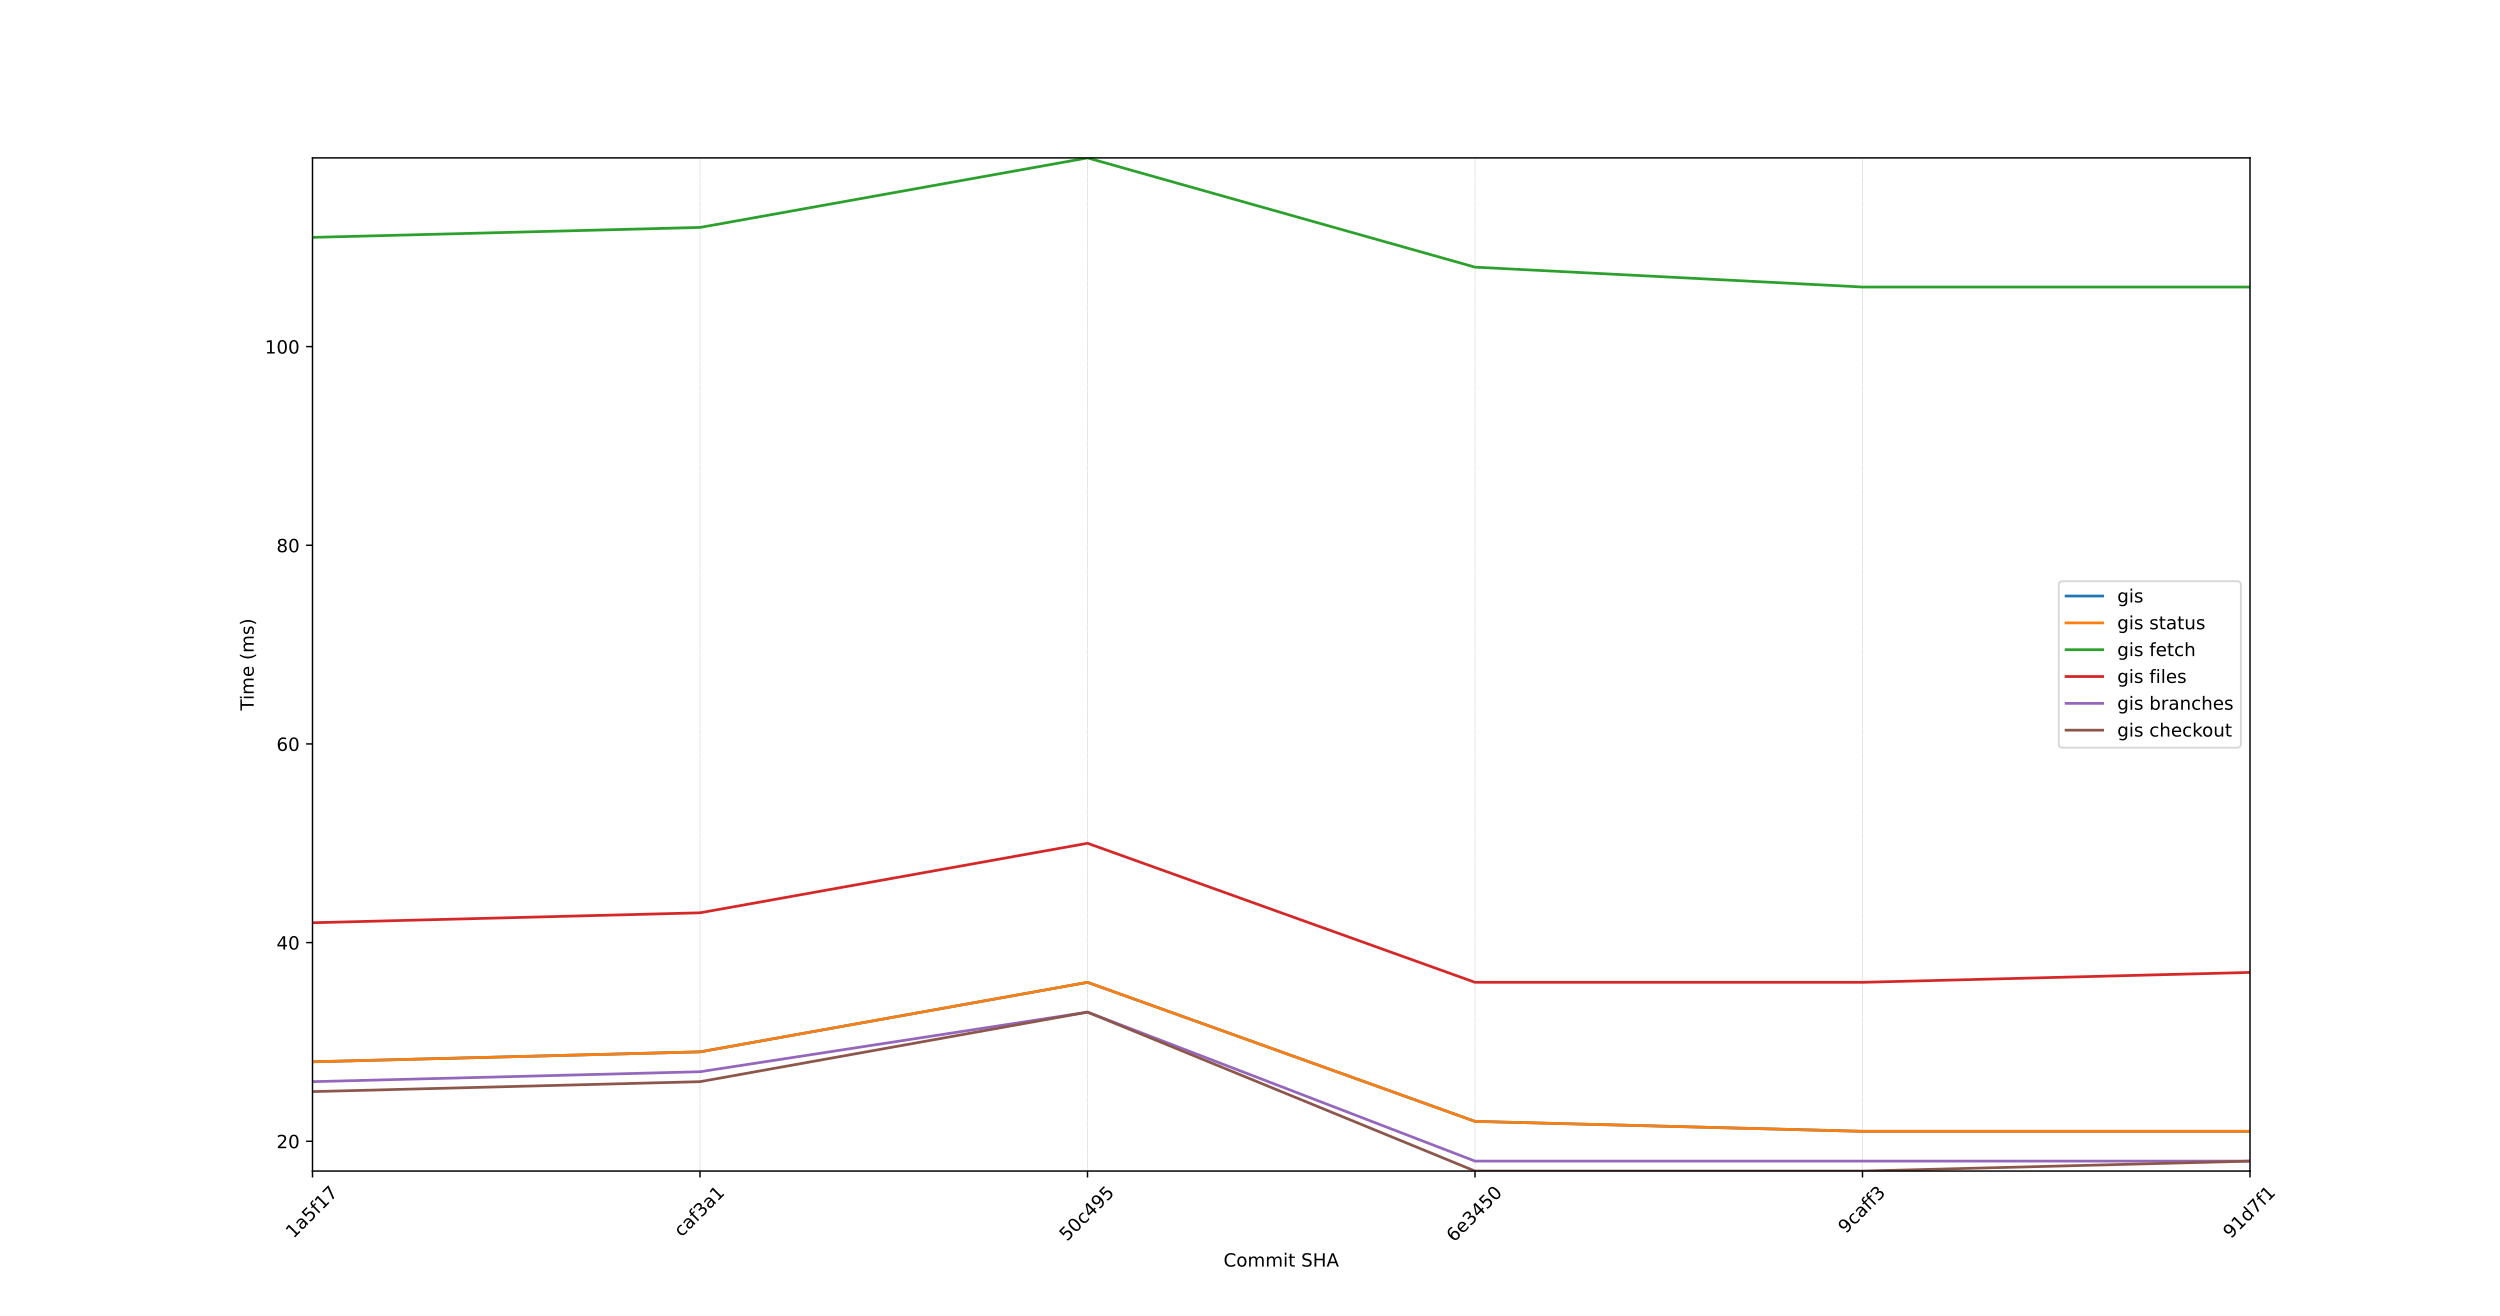
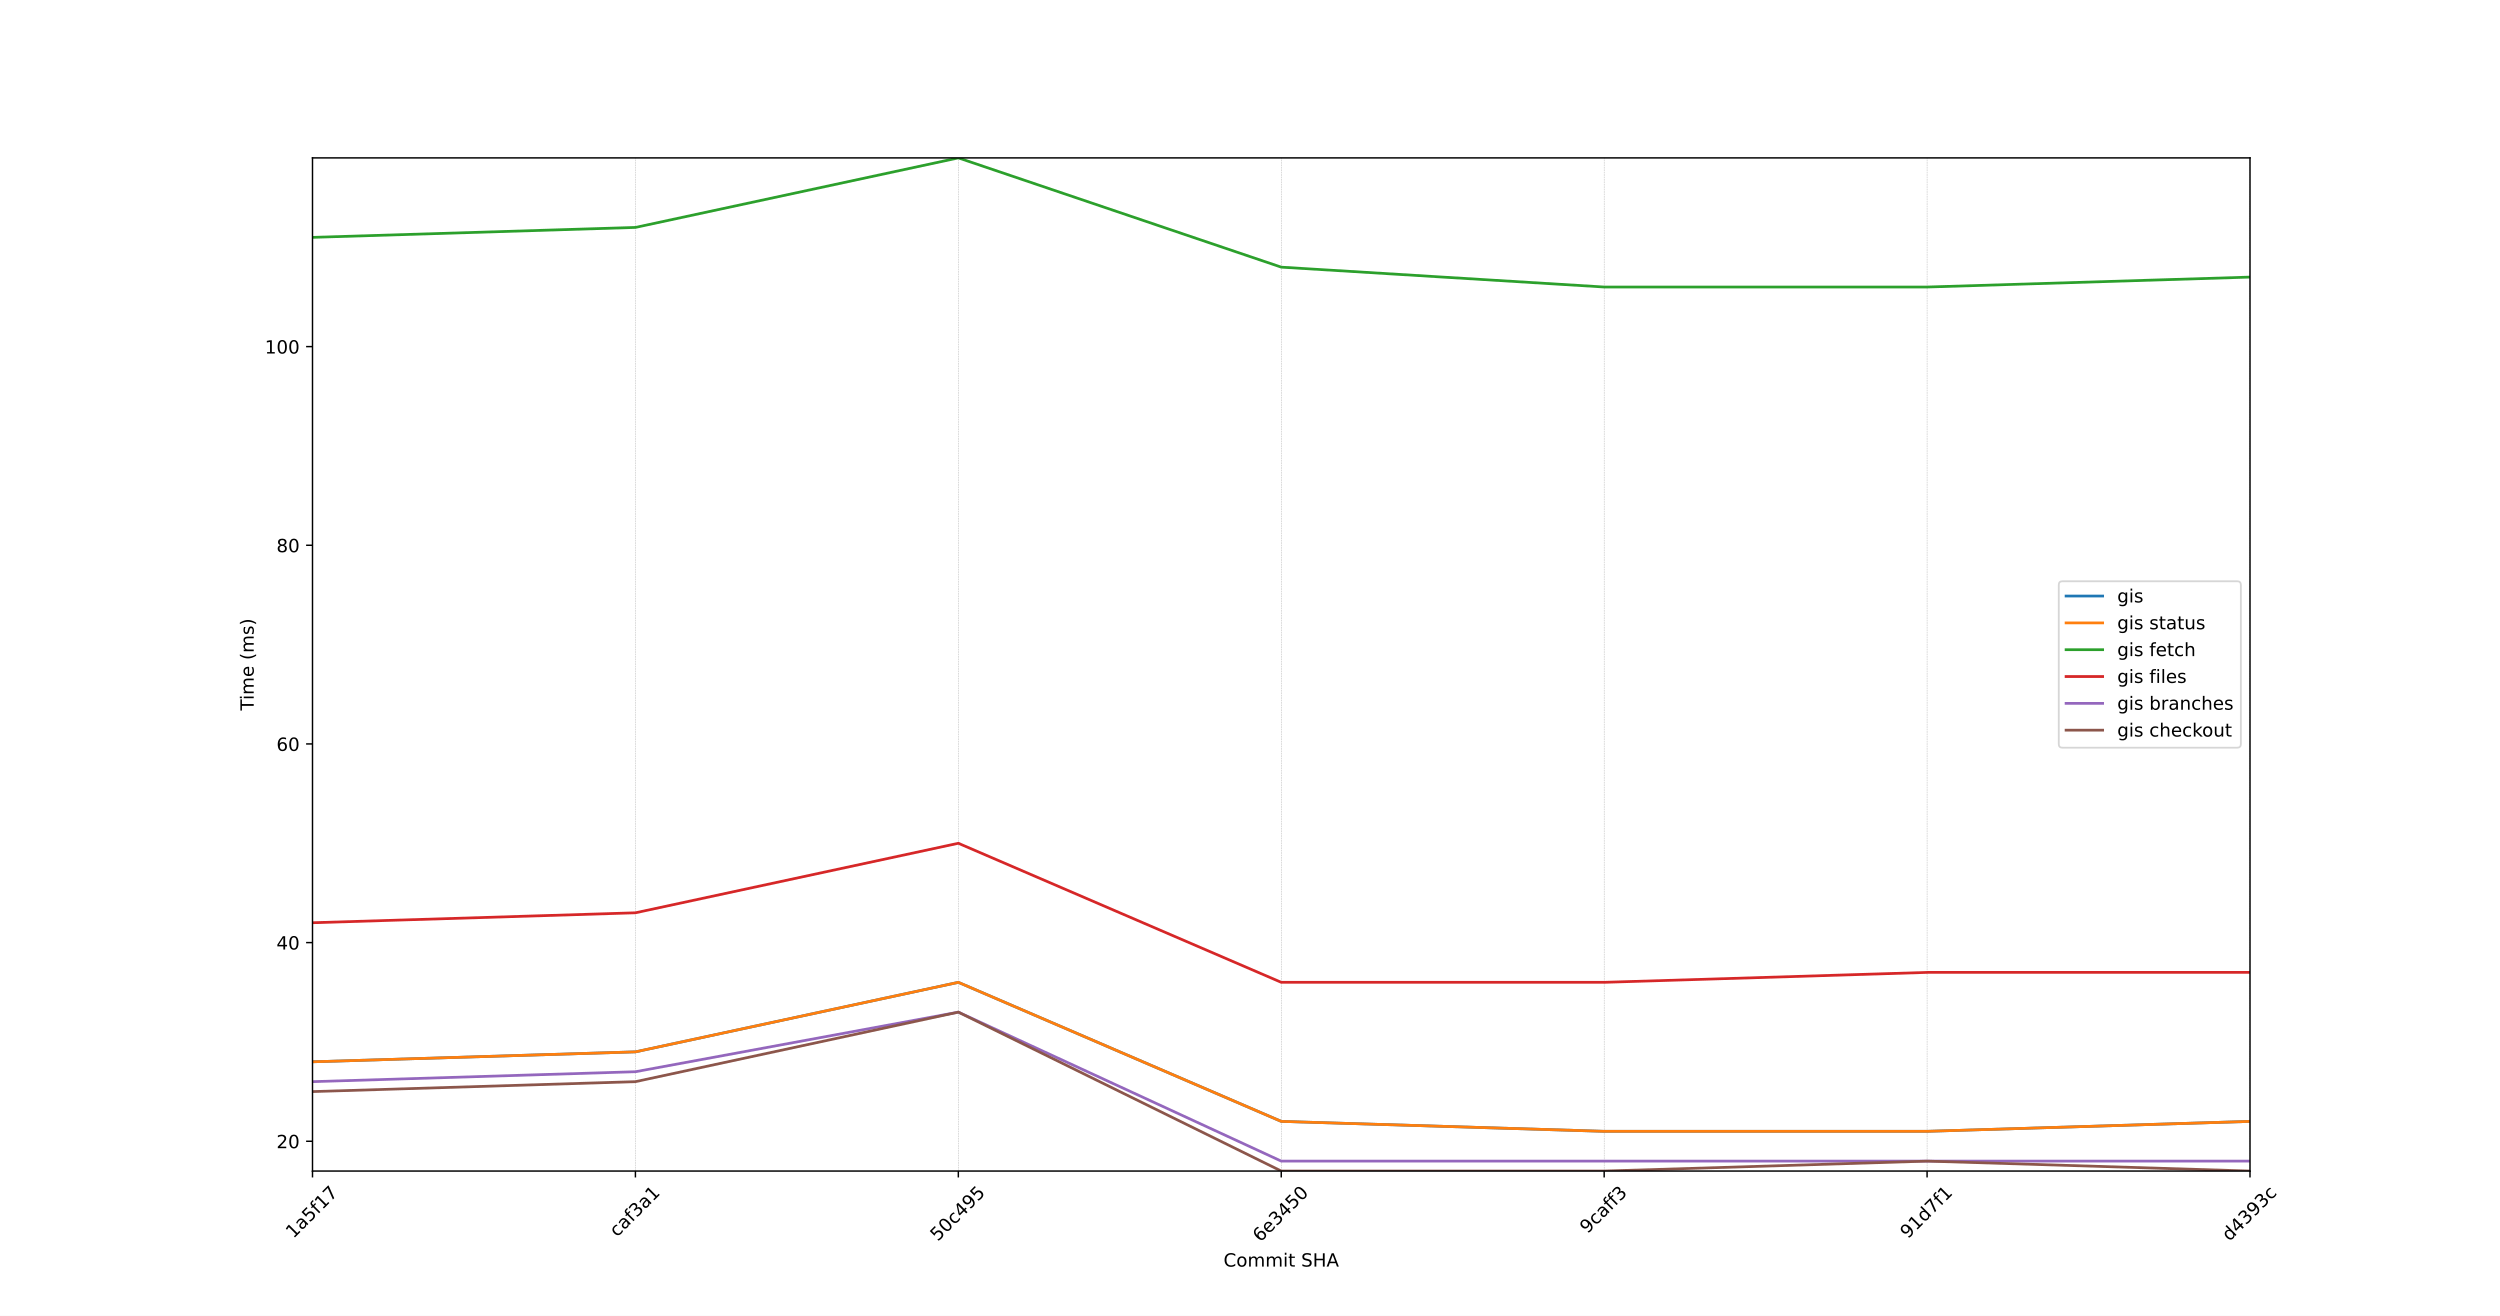
<svg xmlns="http://www.w3.org/2000/svg" xmlns:xlink="http://www.w3.org/1999/xlink" width="1368pt" height="720pt" viewBox="0 0 1368 720" version="1.1">
  <defs>
    <style type="text/css">*{stroke-linejoin: round; stroke-linecap: butt}</style>
  </defs>
  <g id="figure_1">
    <g id="patch_1">
      <path d="M 0 720  L 1368 720  L 1368 0  L 0 0  z " style="fill: #ffffff" />
    </g>
    <g id="axes_1">
      <g id="patch_2">
        <path d="M 171 640.8  L 1231.2 640.8  L 1231.2 86.4  L 171 86.4  z " style="fill: #ffffff" />
      </g>
      <g id="matplotlib.axis_1">
        <g id="xtick_1">
          <g id="line2d_1">
-             <path d="M 171 640.8  L 171 86.4  " clip-path="url(#p5050d9ba3a)" style="fill: none; stroke-dasharray: 0.925,0.4; stroke-dashoffset: 0; stroke: #b0b0b0; stroke-width: 0.25" />
+             <path d="M 171 640.8  L 171 86.4  " clip-path="url(#pd491ec5187)" style="fill: none; stroke-dasharray: 0.925,0.4; stroke-dashoffset: 0; stroke: #b0b0b0; stroke-width: 0.25" />
          </g>
          <g id="line2d_2">
            <defs>
-               <path id="mde96bda88f" d="M 0 0  L 0 3.5  " style="stroke: #000000; stroke-width: 0.8" />
-             </defs>
-             <g>
-               <use xlink:href="#mde96bda88f" x="171" y="640.8" style="stroke: #000000; stroke-width: 0.8" />
+               <path id="m3dd0a23245" d="M 0 0  L 0 3.5  " style="stroke: #000000; stroke-width: 0.8" />
+             </defs>
+             <g>
+               <use xlink:href="#m3dd0a23245" x="171" y="640.8" style="stroke: #000000; stroke-width: 0.8" />
            </g>
          </g>
          <g id="text_1">
            <g transform="translate(160.542 677.9913) rotate(-45) scale(0.1 -0.1)">
              <defs>
                <path id="DejaVuSans-31" d="M 794 531  L 1825 531  L 1825 4091  L 703 3866  L 703 4441  L 1819 4666  L 2450 4666  L 2450 531  L 3481 531  L 3481 0  L 794 0  L 794 531  z " transform="scale(0.015625)" />
                <path id="DejaVuSans-61" d="M 2194 1759  Q 1497 1759 1228 1600  Q 959 1441 959 1056  Q 959 750 1161 570  Q 1363 391 1709 391  Q 2188 391 2477 730  Q 2766 1069 2766 1631  L 2766 1759  L 2194 1759  z M 3341 1997  L 3341 0  L 2766 0  L 2766 531  Q 2569 213 2275 61  Q 1981 -91 1556 -91  Q 1019 -91 701 211  Q 384 513 384 1019  Q 384 1609 779 1909  Q 1175 2209 1959 2209  L 2766 2209  L 2766 2266  Q 2766 2663 2505 2880  Q 2244 3097 1772 3097  Q 1472 3097 1187 3025  Q 903 2953 641 2809  L 641 3341  Q 956 3463 1253 3523  Q 1550 3584 1831 3584  Q 2591 3584 2966 3190  Q 3341 2797 3341 1997  z " transform="scale(0.015625)" />
                <path id="DejaVuSans-35" d="M 691 4666  L 3169 4666  L 3169 4134  L 1269 4134  L 1269 2991  Q 1406 3038 1543 3061  Q 1681 3084 1819 3084  Q 2600 3084 3056 2656  Q 3513 2228 3513 1497  Q 3513 744 3044 326  Q 2575 -91 1722 -91  Q 1428 -91 1123 -41  Q 819 9 494 109  L 494 744  Q 775 591 1075 516  Q 1375 441 1709 441  Q 2250 441 2565 725  Q 2881 1009 2881 1497  Q 2881 1984 2565 2268  Q 2250 2553 1709 2553  Q 1456 2553 1204 2497  Q 953 2441 691 2322  L 691 4666  z " transform="scale(0.015625)" />
                <path id="DejaVuSans-66" d="M 2375 4863  L 2375 4384  L 1825 4384  Q 1516 4384 1395 4259  Q 1275 4134 1275 3809  L 1275 3500  L 2222 3500  L 2222 3053  L 1275 3053  L 1275 0  L 697 0  L 697 3053  L 147 3053  L 147 3500  L 697 3500  L 697 3744  Q 697 4328 969 4595  Q 1241 4863 1831 4863  L 2375 4863  z " transform="scale(0.015625)" />
                <path id="DejaVuSans-37" d="M 525 4666  L 3525 4666  L 3525 4397  L 1831 0  L 1172 0  L 2766 4134  L 525 4134  L 525 4666  z " transform="scale(0.015625)" />
              </defs>
              <use xlink:href="#DejaVuSans-31" />
              <use xlink:href="#DejaVuSans-61" x="63.623" />
              <use xlink:href="#DejaVuSans-35" x="124.902" />
              <use xlink:href="#DejaVuSans-66" x="188.525" />
              <use xlink:href="#DejaVuSans-31" x="223.73" />
              <use xlink:href="#DejaVuSans-37" x="287.354" />
            </g>
          </g>
        </g>
        <g id="xtick_2">
          <g id="line2d_3">
-             <path d="M 383.04 640.8  L 383.04 86.4  " clip-path="url(#p5050d9ba3a)" style="fill: none; stroke-dasharray: 0.925,0.4; stroke-dashoffset: 0; stroke: #b0b0b0; stroke-width: 0.25" />
+             <path d="M 347.7 640.8  L 347.7 86.4  " clip-path="url(#pd491ec5187)" style="fill: none; stroke-dasharray: 0.925,0.4; stroke-dashoffset: 0; stroke: #b0b0b0; stroke-width: 0.25" />
          </g>
          <g id="line2d_4">
            <g>
-               <use xlink:href="#mde96bda88f" x="383.04" y="640.8" style="stroke: #000000; stroke-width: 0.8" />
+               <use xlink:href="#m3dd0a23245" x="347.7" y="640.8" style="stroke: #000000; stroke-width: 0.8" />
            </g>
          </g>
          <g id="text_2">
-             <g transform="translate(372.9704 677.2145) rotate(-45) scale(0.1 -0.1)">
+             <g transform="translate(337.6304 677.2145) rotate(-45) scale(0.1 -0.1)">
              <defs>
                <path id="DejaVuSans-63" d="M 3122 3366  L 3122 2828  Q 2878 2963 2633 3030  Q 2388 3097 2138 3097  Q 1578 3097 1268 2742  Q 959 2388 959 1747  Q 959 1106 1268 751  Q 1578 397 2138 397  Q 2388 397 2633 464  Q 2878 531 3122 666  L 3122 134  Q 2881 22 2623 -34  Q 2366 -91 2075 -91  Q 1284 -91 818 406  Q 353 903 353 1747  Q 353 2603 823 3093  Q 1294 3584 2113 3584  Q 2378 3584 2631 3529  Q 2884 3475 3122 3366  z " transform="scale(0.015625)" />
                <path id="DejaVuSans-33" d="M 2597 2516  Q 3050 2419 3304 2112  Q 3559 1806 3559 1356  Q 3559 666 3084 287  Q 2609 -91 1734 -91  Q 1441 -91 1130 -33  Q 819 25 488 141  L 488 750  Q 750 597 1062 519  Q 1375 441 1716 441  Q 2309 441 2620 675  Q 2931 909 2931 1356  Q 2931 1769 2642 2001  Q 2353 2234 1838 2234  L 1294 2234  L 1294 2753  L 1863 2753  Q 2328 2753 2575 2939  Q 2822 3125 2822 3475  Q 2822 3834 2567 4026  Q 2313 4219 1838 4219  Q 1578 4219 1281 4162  Q 984 4106 628 3988  L 628 4550  Q 988 4650 1302 4700  Q 1616 4750 1894 4750  Q 2613 4750 3031 4423  Q 3450 4097 3450 3541  Q 3450 3153 3228 2886  Q 3006 2619 2597 2516  z " transform="scale(0.015625)" />
              </defs>
              <use xlink:href="#DejaVuSans-63" />
              <use xlink:href="#DejaVuSans-61" x="54.98" />
              <use xlink:href="#DejaVuSans-66" x="116.26" />
              <use xlink:href="#DejaVuSans-33" x="151.465" />
              <use xlink:href="#DejaVuSans-61" x="215.088" />
              <use xlink:href="#DejaVuSans-31" x="276.367" />
            </g>
          </g>
        </g>
        <g id="xtick_3">
          <g id="line2d_5">
-             <path d="M 595.08 640.8  L 595.08 86.4  " clip-path="url(#p5050d9ba3a)" style="fill: none; stroke-dasharray: 0.925,0.4; stroke-dashoffset: 0; stroke: #b0b0b0; stroke-width: 0.25" />
+             <path d="M 524.4 640.8  L 524.4 86.4  " clip-path="url(#pd491ec5187)" style="fill: none; stroke-dasharray: 0.925,0.4; stroke-dashoffset: 0; stroke: #b0b0b0; stroke-width: 0.25" />
          </g>
          <g id="line2d_6">
            <g>
-               <use xlink:href="#mde96bda88f" x="595.08" y="640.8" style="stroke: #000000; stroke-width: 0.8" />
+               <use xlink:href="#m3dd0a23245" x="524.4" y="640.8" style="stroke: #000000; stroke-width: 0.8" />
            </g>
          </g>
          <g id="text_3">
-             <g transform="translate(583.8398 679.5557) rotate(-45) scale(0.1 -0.1)">
+             <g transform="translate(513.1598 679.5557) rotate(-45) scale(0.1 -0.1)">
              <defs>
                <path id="DejaVuSans-30" d="M 2034 4250  Q 1547 4250 1301 3770  Q 1056 3291 1056 2328  Q 1056 1369 1301 889  Q 1547 409 2034 409  Q 2525 409 2770 889  Q 3016 1369 3016 2328  Q 3016 3291 2770 3770  Q 2525 4250 2034 4250  z M 2034 4750  Q 2819 4750 3233 4129  Q 3647 3509 3647 2328  Q 3647 1150 3233 529  Q 2819 -91 2034 -91  Q 1250 -91 836 529  Q 422 1150 422 2328  Q 422 3509 836 4129  Q 1250 4750 2034 4750  z " transform="scale(0.015625)" />
                <path id="DejaVuSans-34" d="M 2419 4116  L 825 1625  L 2419 1625  L 2419 4116  z M 2253 4666  L 3047 4666  L 3047 1625  L 3713 1625  L 3713 1100  L 3047 1100  L 3047 0  L 2419 0  L 2419 1100  L 313 1100  L 313 1709  L 2253 4666  z " transform="scale(0.015625)" />
                <path id="DejaVuSans-39" d="M 703 97  L 703 672  Q 941 559 1184 500  Q 1428 441 1663 441  Q 2288 441 2617 861  Q 2947 1281 2994 2138  Q 2813 1869 2534 1725  Q 2256 1581 1919 1581  Q 1219 1581 811 2004  Q 403 2428 403 3163  Q 403 3881 828 4315  Q 1253 4750 1959 4750  Q 2769 4750 3195 4129  Q 3622 3509 3622 2328  Q 3622 1225 3098 567  Q 2575 -91 1691 -91  Q 1453 -91 1209 -44  Q 966 3 703 97  z M 1959 2075  Q 2384 2075 2632 2365  Q 2881 2656 2881 3163  Q 2881 3666 2632 3958  Q 2384 4250 1959 4250  Q 1534 4250 1286 3958  Q 1038 3666 1038 3163  Q 1038 2656 1286 2365  Q 1534 2075 1959 2075  z " transform="scale(0.015625)" />
              </defs>
              <use xlink:href="#DejaVuSans-35" />
              <use xlink:href="#DejaVuSans-30" x="63.623" />
              <use xlink:href="#DejaVuSans-63" x="127.246" />
              <use xlink:href="#DejaVuSans-34" x="182.227" />
              <use xlink:href="#DejaVuSans-39" x="245.85" />
              <use xlink:href="#DejaVuSans-35" x="309.473" />
            </g>
          </g>
        </g>
        <g id="xtick_4">
          <g id="line2d_7">
-             <path d="M 807.12 640.8  L 807.12 86.4  " clip-path="url(#p5050d9ba3a)" style="fill: none; stroke-dasharray: 0.925,0.4; stroke-dashoffset: 0; stroke: #b0b0b0; stroke-width: 0.25" />
+             <path d="M 701.1 640.8  L 701.1 86.4  " clip-path="url(#pd491ec5187)" style="fill: none; stroke-dasharray: 0.925,0.4; stroke-dashoffset: 0; stroke: #b0b0b0; stroke-width: 0.25" />
          </g>
          <g id="line2d_8">
            <g>
-               <use xlink:href="#mde96bda88f" x="807.12" y="640.8" style="stroke: #000000; stroke-width: 0.8" />
+               <use xlink:href="#m3dd0a23245" x="701.1" y="640.8" style="stroke: #000000; stroke-width: 0.8" />
            </g>
          </g>
          <g id="text_4">
-             <g transform="translate(795.6483 680.0187) rotate(-45) scale(0.1 -0.1)">
+             <g transform="translate(689.6283 680.0187) rotate(-45) scale(0.1 -0.1)">
              <defs>
                <path id="DejaVuSans-36" d="M 2113 2584  Q 1688 2584 1439 2293  Q 1191 2003 1191 1497  Q 1191 994 1439 701  Q 1688 409 2113 409  Q 2538 409 2786 701  Q 3034 994 3034 1497  Q 3034 2003 2786 2293  Q 2538 2584 2113 2584  z M 3366 4563  L 3366 3988  Q 3128 4100 2886 4159  Q 2644 4219 2406 4219  Q 1781 4219 1451 3797  Q 1122 3375 1075 2522  Q 1259 2794 1537 2939  Q 1816 3084 2150 3084  Q 2853 3084 3261 2657  Q 3669 2231 3669 1497  Q 3669 778 3244 343  Q 2819 -91 2113 -91  Q 1303 -91 875 529  Q 447 1150 447 2328  Q 447 3434 972 4092  Q 1497 4750 2381 4750  Q 2619 4750 2861 4703  Q 3103 4656 3366 4563  z " transform="scale(0.015625)" />
                <path id="DejaVuSans-65" d="M 3597 1894  L 3597 1613  L 953 1613  Q 991 1019 1311 708  Q 1631 397 2203 397  Q 2534 397 2845 478  Q 3156 559 3463 722  L 3463 178  Q 3153 47 2828 -22  Q 2503 -91 2169 -91  Q 1331 -91 842 396  Q 353 884 353 1716  Q 353 2575 817 3079  Q 1281 3584 2069 3584  Q 2775 3584 3186 3129  Q 3597 2675 3597 1894  z M 3022 2063  Q 3016 2534 2758 2815  Q 2500 3097 2075 3097  Q 1594 3097 1305 2825  Q 1016 2553 972 2059  L 3022 2063  z " transform="scale(0.015625)" />
              </defs>
              <use xlink:href="#DejaVuSans-36" />
              <use xlink:href="#DejaVuSans-65" x="63.623" />
              <use xlink:href="#DejaVuSans-33" x="125.146" />
              <use xlink:href="#DejaVuSans-34" x="188.77" />
              <use xlink:href="#DejaVuSans-35" x="252.393" />
              <use xlink:href="#DejaVuSans-30" x="316.016" />
            </g>
          </g>
        </g>
        <g id="xtick_5">
          <g id="line2d_9">
-             <path d="M 1019.16 640.8  L 1019.16 86.4  " clip-path="url(#p5050d9ba3a)" style="fill: none; stroke-dasharray: 0.925,0.4; stroke-dashoffset: 0; stroke: #b0b0b0; stroke-width: 0.25" />
+             <path d="M 877.8 640.8  L 877.8 86.4  " clip-path="url(#pd491ec5187)" style="fill: none; stroke-dasharray: 0.925,0.4; stroke-dashoffset: 0; stroke: #b0b0b0; stroke-width: 0.25" />
          </g>
          <g id="line2d_10">
            <g>
-               <use xlink:href="#mde96bda88f" x="1019.16" y="640.8" style="stroke: #000000; stroke-width: 0.8" />
+               <use xlink:href="#m3dd0a23245" x="877.8" y="640.8" style="stroke: #000000; stroke-width: 0.8" />
            </g>
          </g>
          <g id="text_5">
-             <g transform="translate(1010.012 675.3705) rotate(-45) scale(0.1 -0.1)">
+             <g transform="translate(868.6524 675.3705) rotate(-45) scale(0.1 -0.1)">
              <use xlink:href="#DejaVuSans-39" />
              <use xlink:href="#DejaVuSans-63" x="63.623" />
              <use xlink:href="#DejaVuSans-61" x="118.604" />
              <use xlink:href="#DejaVuSans-66" x="179.883" />
              <use xlink:href="#DejaVuSans-66" x="215.088" />
              <use xlink:href="#DejaVuSans-33" x="250.293" />
            </g>
          </g>
        </g>
        <g id="xtick_6">
          <g id="line2d_11">
-             <path d="M 1231.2 640.8  L 1231.2 86.4  " clip-path="url(#p5050d9ba3a)" style="fill: none; stroke-dasharray: 0.925,0.4; stroke-dashoffset: 0; stroke: #b0b0b0; stroke-width: 0.25" />
+             <path d="M 1054.5 640.8  L 1054.5 86.4  " clip-path="url(#pd491ec5187)" style="fill: none; stroke-dasharray: 0.925,0.4; stroke-dashoffset: 0; stroke: #b0b0b0; stroke-width: 0.25" />
          </g>
          <g id="line2d_12">
            <g>
-               <use xlink:href="#mde96bda88f" x="1231.2" y="640.8" style="stroke: #000000; stroke-width: 0.8" />
+               <use xlink:href="#m3dd0a23245" x="1054.5" y="640.8" style="stroke: #000000; stroke-width: 0.8" />
            </g>
          </g>
          <g id="text_6">
-             <g transform="translate(1220.664 678.147) rotate(-45) scale(0.1 -0.1)">
+             <g transform="translate(1043.964 678.147) rotate(-45) scale(0.1 -0.1)">
              <defs>
                <path id="DejaVuSans-64" d="M 2906 2969  L 2906 4863  L 3481 4863  L 3481 0  L 2906 0  L 2906 525  Q 2725 213 2448 61  Q 2172 -91 1784 -91  Q 1150 -91 751 415  Q 353 922 353 1747  Q 353 2572 751 3078  Q 1150 3584 1784 3584  Q 2172 3584 2448 3432  Q 2725 3281 2906 2969  z M 947 1747  Q 947 1113 1208 752  Q 1469 391 1925 391  Q 2381 391 2643 752  Q 2906 1113 2906 1747  Q 2906 2381 2643 2742  Q 2381 3103 1925 3103  Q 1469 3103 1208 2742  Q 947 2381 947 1747  z " transform="scale(0.015625)" />
              </defs>
              <use xlink:href="#DejaVuSans-39" />
              <use xlink:href="#DejaVuSans-31" x="63.623" />
              <use xlink:href="#DejaVuSans-64" x="127.246" />
              <use xlink:href="#DejaVuSans-37" x="190.723" />
              <use xlink:href="#DejaVuSans-66" x="254.346" />
              <use xlink:href="#DejaVuSans-31" x="289.551" />
            </g>
          </g>
        </g>
-         <g id="text_7">
+         <g id="xtick_7">
+           <g id="line2d_13">
+             <path d="M 1231.2 640.8  L 1231.2 86.4  " clip-path="url(#pd491ec5187)" style="fill: none; stroke-dasharray: 0.925,0.4; stroke-dashoffset: 0; stroke: #b0b0b0; stroke-width: 0.25" />
+           </g>
+           <g id="line2d_14">
+             <g>
+               <use xlink:href="#m3dd0a23245" x="1231.2" y="640.8" style="stroke: #000000; stroke-width: 0.8" />
+             </g>
+           </g>
+           <g id="text_7">
+             <g transform="translate(1219.965 679.5458) rotate(-45) scale(0.1 -0.1)">
+               <use xlink:href="#DejaVuSans-64" />
+               <use xlink:href="#DejaVuSans-34" x="63.477" />
+               <use xlink:href="#DejaVuSans-33" x="127.1" />
+               <use xlink:href="#DejaVuSans-39" x="190.723" />
+               <use xlink:href="#DejaVuSans-33" x="254.346" />
+               <use xlink:href="#DejaVuSans-63" x="317.969" />
+             </g>
+           </g>
+         </g>
+         <g id="text_8">
          <g transform="translate(669.5156 693.0877) scale(0.1 -0.1)">
            <defs>
              <path id="DejaVuSans-43" d="M 4122 4306  L 4122 3641  Q 3803 3938 3442 4084  Q 3081 4231 2675 4231  Q 1875 4231 1450 3742  Q 1025 3253 1025 2328  Q 1025 1406 1450 917  Q 1875 428 2675 428  Q 3081 428 3442 575  Q 3803 722 4122 1019  L 4122 359  Q 3791 134 3420 21  Q 3050 -91 2638 -91  Q 1578 -91 968 557  Q 359 1206 359 2328  Q 359 3453 968 4101  Q 1578 4750 2638 4750  Q 3056 4750 3426 4639  Q 3797 4528 4122 4306  z " transform="scale(0.015625)" />
              <path id="DejaVuSans-6f" d="M 1959 3097  Q 1497 3097 1228 2736  Q 959 2375 959 1747  Q 959 1119 1226 758  Q 1494 397 1959 397  Q 2419 397 2687 759  Q 2956 1122 2956 1747  Q 2956 2369 2687 2733  Q 2419 3097 1959 3097  z M 1959 3584  Q 2709 3584 3137 3096  Q 3566 2609 3566 1747  Q 3566 888 3137 398  Q 2709 -91 1959 -91  Q 1206 -91 779 398  Q 353 888 353 1747  Q 353 2609 779 3096  Q 1206 3584 1959 3584  z " transform="scale(0.015625)" />
              <path id="DejaVuSans-6d" d="M 3328 2828  Q 3544 3216 3844 3400  Q 4144 3584 4550 3584  Q 5097 3584 5394 3201  Q 5691 2819 5691 2113  L 5691 0  L 5113 0  L 5113 2094  Q 5113 2597 4934 2840  Q 4756 3084 4391 3084  Q 3944 3084 3684 2787  Q 3425 2491 3425 1978  L 3425 0  L 2847 0  L 2847 2094  Q 2847 2600 2669 2842  Q 2491 3084 2119 3084  Q 1678 3084 1418 2786  Q 1159 2488 1159 1978  L 1159 0  L 581 0  L 581 3500  L 1159 3500  L 1159 2956  Q 1356 3278 1631 3431  Q 1906 3584 2284 3584  Q 2666 3584 2933 3390  Q 3200 3197 3328 2828  z " transform="scale(0.015625)" />
              <path id="DejaVuSans-69" d="M 603 3500  L 1178 3500  L 1178 0  L 603 0  L 603 3500  z M 603 4863  L 1178 4863  L 1178 4134  L 603 4134  L 603 4863  z " transform="scale(0.015625)" />
              <path id="DejaVuSans-74" d="M 1172 4494  L 1172 3500  L 2356 3500  L 2356 3053  L 1172 3053  L 1172 1153  Q 1172 725 1289 603  Q 1406 481 1766 481  L 2356 481  L 2356 0  L 1766 0  Q 1100 0 847 248  Q 594 497 594 1153  L 594 3053  L 172 3053  L 172 3500  L 594 3500  L 594 4494  L 1172 4494  z " transform="scale(0.015625)" />
              <path id="DejaVuSans-20" transform="scale(0.015625)" />
              <path id="DejaVuSans-53" d="M 3425 4513  L 3425 3897  Q 3066 4069 2747 4153  Q 2428 4238 2131 4238  Q 1616 4238 1336 4038  Q 1056 3838 1056 3469  Q 1056 3159 1242 3001  Q 1428 2844 1947 2747  L 2328 2669  Q 3034 2534 3370 2195  Q 3706 1856 3706 1288  Q 3706 609 3251 259  Q 2797 -91 1919 -91  Q 1588 -91 1214 -16  Q 841 59 441 206  L 441 856  Q 825 641 1194 531  Q 1563 422 1919 422  Q 2459 422 2753 634  Q 3047 847 3047 1241  Q 3047 1584 2836 1778  Q 2625 1972 2144 2069  L 1759 2144  Q 1053 2284 737 2584  Q 422 2884 422 3419  Q 422 4038 858 4394  Q 1294 4750 2059 4750  Q 2388 4750 2728 4690  Q 3069 4631 3425 4513  z " transform="scale(0.015625)" />
              <path id="DejaVuSans-48" d="M 628 4666  L 1259 4666  L 1259 2753  L 3553 2753  L 3553 4666  L 4184 4666  L 4184 0  L 3553 0  L 3553 2222  L 1259 2222  L 1259 0  L 628 0  L 628 4666  z " transform="scale(0.015625)" />
              <path id="DejaVuSans-41" d="M 2188 4044  L 1331 1722  L 3047 1722  L 2188 4044  z M 1831 4666  L 2547 4666  L 4325 0  L 3669 0  L 3244 1197  L 1141 1197  L 716 0  L 50 0  L 1831 4666  z " transform="scale(0.015625)" />
            </defs>
            <use xlink:href="#DejaVuSans-43" />
            <use xlink:href="#DejaVuSans-6f" x="69.824" />
            <use xlink:href="#DejaVuSans-6d" x="131.006" />
            <use xlink:href="#DejaVuSans-6d" x="228.418" />
            <use xlink:href="#DejaVuSans-69" x="325.83" />
            <use xlink:href="#DejaVuSans-74" x="353.613" />
            <use xlink:href="#DejaVuSans-20" x="392.822" />
            <use xlink:href="#DejaVuSans-53" x="424.609" />
            <use xlink:href="#DejaVuSans-48" x="488.086" />
            <use xlink:href="#DejaVuSans-41" x="563.281" />
          </g>
        </g>
      </g>
      <g id="matplotlib.axis_2">
        <g id="ytick_1">
-           <g id="line2d_13">
-             <defs>
-               <path id="mb26182e687" d="M 0 0  L -3.5 0  " style="stroke: #000000; stroke-width: 0.8" />
-             </defs>
-             <g>
-               <use xlink:href="#mb26182e687" x="171" y="624.494" style="stroke: #000000; stroke-width: 0.8" />
-             </g>
-           </g>
-           <g id="text_8">
+           <g id="line2d_15">
+             <defs>
+               <path id="m7ed4187350" d="M 0 0  L -3.5 0  " style="stroke: #000000; stroke-width: 0.8" />
+             </defs>
+             <g>
+               <use xlink:href="#m7ed4187350" x="171" y="624.494" style="stroke: #000000; stroke-width: 0.8" />
+             </g>
+           </g>
+           <g id="text_9">
            <g transform="translate(151.275 628.2933) scale(0.1 -0.1)">
              <defs>
                <path id="DejaVuSans-32" d="M 1228 531  L 3431 531  L 3431 0  L 469 0  L 469 531  Q 828 903 1448 1529  Q 2069 2156 2228 2338  Q 2531 2678 2651 2914  Q 2772 3150 2772 3378  Q 2772 3750 2511 3984  Q 2250 4219 1831 4219  Q 1534 4219 1204 4116  Q 875 4013 500 3803  L 500 4441  Q 881 4594 1212 4672  Q 1544 4750 1819 4750  Q 2544 4750 2975 4387  Q 3406 4025 3406 3419  Q 3406 3131 3298 2873  Q 3191 2616 2906 2266  Q 2828 2175 2409 1742  Q 1991 1309 1228 531  z " transform="scale(0.015625)" />
              </defs>
              <use xlink:href="#DejaVuSans-32" />
              <use xlink:href="#DejaVuSans-30" x="63.623" />
            </g>
          </g>
        </g>
        <g id="ytick_2">
-           <g id="line2d_14">
-             <g>
-               <use xlink:href="#mb26182e687" x="171" y="515.788" style="stroke: #000000; stroke-width: 0.8" />
-             </g>
-           </g>
-           <g id="text_9">
+           <g id="line2d_16">
+             <g>
+               <use xlink:href="#m7ed4187350" x="171" y="515.788" style="stroke: #000000; stroke-width: 0.8" />
+             </g>
+           </g>
+           <g id="text_10">
            <g transform="translate(151.275 519.5875) scale(0.1 -0.1)">
              <use xlink:href="#DejaVuSans-34" />
              <use xlink:href="#DejaVuSans-30" x="63.623" />
            </g>
          </g>
        </g>
        <g id="ytick_3">
-           <g id="line2d_15">
-             <g>
-               <use xlink:href="#mb26182e687" x="171" y="407.082" style="stroke: #000000; stroke-width: 0.8" />
-             </g>
-           </g>
-           <g id="text_10">
+           <g id="line2d_17">
+             <g>
+               <use xlink:href="#m7ed4187350" x="171" y="407.082" style="stroke: #000000; stroke-width: 0.8" />
+             </g>
+           </g>
+           <g id="text_11">
            <g transform="translate(151.275 410.8816) scale(0.1 -0.1)">
              <use xlink:href="#DejaVuSans-36" />
              <use xlink:href="#DejaVuSans-30" x="63.623" />
            </g>
          </g>
        </g>
        <g id="ytick_4">
-           <g id="line2d_16">
-             <g>
-               <use xlink:href="#mb26182e687" x="171" y="298.376" style="stroke: #000000; stroke-width: 0.8" />
-             </g>
-           </g>
-           <g id="text_11">
+           <g id="line2d_18">
+             <g>
+               <use xlink:href="#m7ed4187350" x="171" y="298.376" style="stroke: #000000; stroke-width: 0.8" />
+             </g>
+           </g>
+           <g id="text_12">
            <g transform="translate(151.275 302.1757) scale(0.1 -0.1)">
              <defs>
                <path id="DejaVuSans-38" d="M 2034 2216  Q 1584 2216 1326 1975  Q 1069 1734 1069 1313  Q 1069 891 1326 650  Q 1584 409 2034 409  Q 2484 409 2743 651  Q 3003 894 3003 1313  Q 3003 1734 2745 1975  Q 2488 2216 2034 2216  z M 1403 2484  Q 997 2584 770 2862  Q 544 3141 544 3541  Q 544 4100 942 4425  Q 1341 4750 2034 4750  Q 2731 4750 3128 4425  Q 3525 4100 3525 3541  Q 3525 3141 3298 2862  Q 3072 2584 2669 2484  Q 3125 2378 3379 2068  Q 3634 1759 3634 1313  Q 3634 634 3220 271  Q 2806 -91 2034 -91  Q 1263 -91 848 271  Q 434 634 434 1313  Q 434 1759 690 2068  Q 947 2378 1403 2484  z M 1172 3481  Q 1172 3119 1398 2916  Q 1625 2713 2034 2713  Q 2441 2713 2670 2916  Q 2900 3119 2900 3481  Q 2900 3844 2670 4047  Q 2441 4250 2034 4250  Q 1625 4250 1398 4047  Q 1172 3844 1172 3481  z " transform="scale(0.015625)" />
              </defs>
              <use xlink:href="#DejaVuSans-38" />
              <use xlink:href="#DejaVuSans-30" x="63.623" />
            </g>
          </g>
        </g>
        <g id="ytick_5">
-           <g id="line2d_17">
-             <g>
-               <use xlink:href="#mb26182e687" x="171" y="189.671" style="stroke: #000000; stroke-width: 0.8" />
-             </g>
-           </g>
-           <g id="text_12">
+           <g id="line2d_19">
+             <g>
+               <use xlink:href="#m7ed4187350" x="171" y="189.671" style="stroke: #000000; stroke-width: 0.8" />
+             </g>
+           </g>
+           <g id="text_13">
            <g transform="translate(144.9125 193.4698) scale(0.1 -0.1)">
              <use xlink:href="#DejaVuSans-31" />
              <use xlink:href="#DejaVuSans-30" x="63.623" />
              <use xlink:href="#DejaVuSans-30" x="127.246" />
            </g>
          </g>
        </g>
-         <g id="text_13">
+         <g id="text_14">
          <g transform="translate(138.8328 388.7992) rotate(-90) scale(0.1 -0.1)">
            <defs>
              <path id="DejaVuSans-54" d="M -19 4666  L 3928 4666  L 3928 4134  L 2272 4134  L 2272 0  L 1638 0  L 1638 4134  L -19 4134  L -19 4666  z " transform="scale(0.015625)" />
              <path id="DejaVuSans-28" d="M 1984 4856  Q 1566 4138 1362 3434  Q 1159 2731 1159 2009  Q 1159 1288 1364 580  Q 1569 -128 1984 -844  L 1484 -844  Q 1016 -109 783 600  Q 550 1309 550 2009  Q 550 2706 781 3412  Q 1013 4119 1484 4856  L 1984 4856  z " transform="scale(0.015625)" />
              <path id="DejaVuSans-73" d="M 2834 3397  L 2834 2853  Q 2591 2978 2328 3040  Q 2066 3103 1784 3103  Q 1356 3103 1142 2972  Q 928 2841 928 2578  Q 928 2378 1081 2264  Q 1234 2150 1697 2047  L 1894 2003  Q 2506 1872 2764 1633  Q 3022 1394 3022 966  Q 3022 478 2636 193  Q 2250 -91 1575 -91  Q 1294 -91 989 -36  Q 684 19 347 128  L 347 722  Q 666 556 975 473  Q 1284 391 1588 391  Q 1994 391 2212 530  Q 2431 669 2431 922  Q 2431 1156 2273 1281  Q 2116 1406 1581 1522  L 1381 1569  Q 847 1681 609 1914  Q 372 2147 372 2553  Q 372 3047 722 3315  Q 1072 3584 1716 3584  Q 2034 3584 2315 3537  Q 2597 3491 2834 3397  z " transform="scale(0.015625)" />
              <path id="DejaVuSans-29" d="M 513 4856  L 1013 4856  Q 1481 4119 1714 3412  Q 1947 2706 1947 2009  Q 1947 1309 1714 600  Q 1481 -109 1013 -844  L 513 -844  Q 928 -128 1133 580  Q 1338 1288 1338 2009  Q 1338 2731 1133 3434  Q 928 4138 513 4856  z " transform="scale(0.015625)" />
            </defs>
            <use xlink:href="#DejaVuSans-54" />
            <use xlink:href="#DejaVuSans-69" x="57.959" />
            <use xlink:href="#DejaVuSans-6d" x="85.742" />
            <use xlink:href="#DejaVuSans-65" x="183.154" />
            <use xlink:href="#DejaVuSans-20" x="244.678" />
            <use xlink:href="#DejaVuSans-28" x="276.465" />
            <use xlink:href="#DejaVuSans-6d" x="315.479" />
            <use xlink:href="#DejaVuSans-73" x="412.891" />
            <use xlink:href="#DejaVuSans-29" x="464.99" />
          </g>
        </g>
      </g>
-       <g id="line2d_18">
-         <path d="M 171 581.012  L 383.04 575.576  L 595.08 537.529  L 807.12 613.624  L 1019.16 619.059  L 1231.2 619.059  " clip-path="url(#p5050d9ba3a)" style="fill: none; stroke: #1f77b4; stroke-width: 1.5; stroke-linecap: square" />
-       </g>
-       <g id="line2d_19">
-         <path d="M 171 581.012  L 383.04 575.576  L 595.08 537.529  L 807.12 613.624  L 1019.16 619.059  L 1231.2 619.059  " clip-path="url(#p5050d9ba3a)" style="fill: none; stroke: #ff7f0e; stroke-width: 1.5; stroke-linecap: square" />
-       </g>
      <g id="line2d_20">
-         <path d="M 171 129.882  L 383.04 124.447  L 595.08 86.4  L 807.12 146.188  L 1019.16 157.059  L 1231.2 157.059  " clip-path="url(#p5050d9ba3a)" style="fill: none; stroke: #2ca02c; stroke-width: 1.5; stroke-linecap: square" />
+         <path d="M 171 581.012  L 347.7 575.576  L 524.4 537.529  L 701.1 613.624  L 877.8 619.059  L 1054.5 619.059  L 1231.2 613.624  " clip-path="url(#pd491ec5187)" style="fill: none; stroke: #1f77b4; stroke-width: 1.5; stroke-linecap: square" />
      </g>
      <g id="line2d_21">
-         <path d="M 171 504.918  L 383.04 499.482  L 595.08 461.435  L 807.12 537.529  L 1019.16 537.529  L 1231.2 532.094  " clip-path="url(#p5050d9ba3a)" style="fill: none; stroke: #d62728; stroke-width: 1.5; stroke-linecap: square" />
+         <path d="M 171 581.012  L 347.7 575.576  L 524.4 537.529  L 701.1 613.624  L 877.8 619.059  L 1054.5 619.059  L 1231.2 613.624  " clip-path="url(#pd491ec5187)" style="fill: none; stroke: #ff7f0e; stroke-width: 1.5; stroke-linecap: square" />
      </g>
      <g id="line2d_22">
-         <path d="M 171 591.882  L 383.04 586.447  L 595.08 553.835  L 807.12 635.365  L 1019.16 635.365  L 1231.2 635.365  " clip-path="url(#p5050d9ba3a)" style="fill: none; stroke: #9467bd; stroke-width: 1.5; stroke-linecap: square" />
+         <path d="M 171 129.882  L 347.7 124.447  L 524.4 86.4  L 701.1 146.188  L 877.8 157.059  L 1054.5 157.059  L 1231.2 151.624  " clip-path="url(#pd491ec5187)" style="fill: none; stroke: #2ca02c; stroke-width: 1.5; stroke-linecap: square" />
      </g>
      <g id="line2d_23">
-         <path d="M 171 597.318  L 383.04 591.882  L 595.08 553.835  L 807.12 640.8  L 1019.16 640.8  L 1231.2 635.365  " clip-path="url(#p5050d9ba3a)" style="fill: none; stroke: #8c564b; stroke-width: 1.5; stroke-linecap: square" />
+         <path d="M 171 504.918  L 347.7 499.482  L 524.4 461.435  L 701.1 537.529  L 877.8 537.529  L 1054.5 532.094  L 1231.2 532.094  " clip-path="url(#pd491ec5187)" style="fill: none; stroke: #d62728; stroke-width: 1.5; stroke-linecap: square" />
+       </g>
+       <g id="line2d_24">
+         <path d="M 171 591.882  L 347.7 586.447  L 524.4 553.835  L 701.1 635.365  L 877.8 635.365  L 1054.5 635.365  L 1231.2 635.365  " clip-path="url(#pd491ec5187)" style="fill: none; stroke: #9467bd; stroke-width: 1.5; stroke-linecap: square" />
+       </g>
+       <g id="line2d_25">
+         <path d="M 171 597.318  L 347.7 591.882  L 524.4 553.835  L 701.1 640.8  L 877.8 640.8  L 1054.5 635.365  L 1231.2 640.8  " clip-path="url(#pd491ec5187)" style="fill: none; stroke: #8c564b; stroke-width: 1.5; stroke-linecap: square" />
      </g>
      <g id="patch_3">
        <path d="M 171 640.8  L 171 86.4  " style="fill: none; stroke: #000000; stroke-width: 0.8; stroke-linejoin: miter; stroke-linecap: square" />
      </g>
      <g id="patch_4">
        <path d="M 1231.2 640.8  L 1231.2 86.4  " style="fill: none; stroke: #000000; stroke-width: 0.8; stroke-linejoin: miter; stroke-linecap: square" />
      </g>
      <g id="patch_5">
        <path d="M 171 640.8  L 1231.2 640.8  " style="fill: none; stroke: #000000; stroke-width: 0.8; stroke-linejoin: miter; stroke-linecap: square" />
      </g>
      <g id="patch_6">
        <path d="M 171 86.4  L 1231.2 86.4  " style="fill: none; stroke: #000000; stroke-width: 0.8; stroke-linejoin: miter; stroke-linecap: square" />
      </g>
      <g id="legend_1">
        <g id="patch_7">
          <path d="M 1128.562 409.134  L 1224.2 409.134  Q 1226.2 409.134 1226.2 407.134  L 1226.2 320.066  Q 1226.2 318.066 1224.2 318.066  L 1128.562 318.066  Q 1126.562 318.066 1126.562 320.066  L 1126.562 407.134  Q 1126.562 409.134 1128.562 409.134  z " style="fill: #ffffff; opacity: 0.8; stroke: #cccccc; stroke-linejoin: miter" />
        </g>
-         <g id="line2d_24">
+         <g id="line2d_26">
          <path d="M 1130.562 326.164  L 1140.562 326.164  L 1150.562 326.164  " style="fill: none; stroke: #1f77b4; stroke-width: 1.5; stroke-linecap: square" />
        </g>
-         <g id="text_14">
+         <g id="text_15">
          <g transform="translate(1158.562 329.6641) scale(0.1 -0.1)">
            <defs>
              <path id="DejaVuSans-67" d="M 2906 1791  Q 2906 2416 2648 2759  Q 2391 3103 1925 3103  Q 1463 3103 1205 2759  Q 947 2416 947 1791  Q 947 1169 1205 825  Q 1463 481 1925 481  Q 2391 481 2648 825  Q 2906 1169 2906 1791  z M 3481 434  Q 3481 -459 3084 -895  Q 2688 -1331 1869 -1331  Q 1566 -1331 1297 -1286  Q 1028 -1241 775 -1147  L 775 -588  Q 1028 -725 1275 -790  Q 1522 -856 1778 -856  Q 2344 -856 2625 -561  Q 2906 -266 2906 331  L 2906 616  Q 2728 306 2450 153  Q 2172 0 1784 0  Q 1141 0 747 490  Q 353 981 353 1791  Q 353 2603 747 3093  Q 1141 3584 1784 3584  Q 2172 3584 2450 3431  Q 2728 3278 2906 2969  L 2906 3500  L 3481 3500  L 3481 434  z " transform="scale(0.015625)" />
            </defs>
            <use xlink:href="#DejaVuSans-67" />
            <use xlink:href="#DejaVuSans-69" x="63.477" />
            <use xlink:href="#DejaVuSans-73" x="91.26" />
          </g>
        </g>
-         <g id="line2d_25">
+         <g id="line2d_27">
          <path d="M 1130.562 340.842  L 1140.562 340.842  L 1150.562 340.842  " style="fill: none; stroke: #ff7f0e; stroke-width: 1.5; stroke-linecap: square" />
        </g>
-         <g id="text_15">
+         <g id="text_16">
          <g transform="translate(1158.562 344.3422) scale(0.1 -0.1)">
            <defs>
              <path id="DejaVuSans-75" d="M 544 1381  L 544 3500  L 1119 3500  L 1119 1403  Q 1119 906 1312 657  Q 1506 409 1894 409  Q 2359 409 2629 706  Q 2900 1003 2900 1516  L 2900 3500  L 3475 3500  L 3475 0  L 2900 0  L 2900 538  Q 2691 219 2414 64  Q 2138 -91 1772 -91  Q 1169 -91 856 284  Q 544 659 544 1381  z M 1991 3584  L 1991 3584  z " transform="scale(0.015625)" />
            </defs>
            <use xlink:href="#DejaVuSans-67" />
            <use xlink:href="#DejaVuSans-69" x="63.477" />
            <use xlink:href="#DejaVuSans-73" x="91.26" />
            <use xlink:href="#DejaVuSans-20" x="143.359" />
            <use xlink:href="#DejaVuSans-73" x="175.146" />
            <use xlink:href="#DejaVuSans-74" x="227.246" />
            <use xlink:href="#DejaVuSans-61" x="266.455" />
            <use xlink:href="#DejaVuSans-74" x="327.734" />
            <use xlink:href="#DejaVuSans-75" x="366.943" />
            <use xlink:href="#DejaVuSans-73" x="430.322" />
          </g>
        </g>
-         <g id="line2d_26">
+         <g id="line2d_28">
          <path d="M 1130.562 355.52  L 1140.562 355.52  L 1150.562 355.52  " style="fill: none; stroke: #2ca02c; stroke-width: 1.5; stroke-linecap: square" />
        </g>
-         <g id="text_16">
+         <g id="text_17">
          <g transform="translate(1158.562 359.0203) scale(0.1 -0.1)">
            <defs>
              <path id="DejaVuSans-68" d="M 3513 2113  L 3513 0  L 2938 0  L 2938 2094  Q 2938 2591 2744 2837  Q 2550 3084 2163 3084  Q 1697 3084 1428 2787  Q 1159 2491 1159 1978  L 1159 0  L 581 0  L 581 4863  L 1159 4863  L 1159 2956  Q 1366 3272 1645 3428  Q 1925 3584 2291 3584  Q 2894 3584 3203 3211  Q 3513 2838 3513 2113  z " transform="scale(0.015625)" />
            </defs>
            <use xlink:href="#DejaVuSans-67" />
            <use xlink:href="#DejaVuSans-69" x="63.477" />
            <use xlink:href="#DejaVuSans-73" x="91.26" />
            <use xlink:href="#DejaVuSans-20" x="143.359" />
            <use xlink:href="#DejaVuSans-66" x="175.146" />
            <use xlink:href="#DejaVuSans-65" x="210.352" />
            <use xlink:href="#DejaVuSans-74" x="271.875" />
            <use xlink:href="#DejaVuSans-63" x="311.084" />
            <use xlink:href="#DejaVuSans-68" x="366.064" />
          </g>
        </g>
-         <g id="line2d_27">
+         <g id="line2d_29">
          <path d="M 1130.562 370.198  L 1140.562 370.198  L 1150.562 370.198  " style="fill: none; stroke: #d62728; stroke-width: 1.5; stroke-linecap: square" />
        </g>
-         <g id="text_17">
+         <g id="text_18">
          <g transform="translate(1158.562 373.6984) scale(0.1 -0.1)">
            <defs>
              <path id="DejaVuSans-6c" d="M 603 4863  L 1178 4863  L 1178 0  L 603 0  L 603 4863  z " transform="scale(0.015625)" />
            </defs>
            <use xlink:href="#DejaVuSans-67" />
            <use xlink:href="#DejaVuSans-69" x="63.477" />
            <use xlink:href="#DejaVuSans-73" x="91.26" />
            <use xlink:href="#DejaVuSans-20" x="143.359" />
            <use xlink:href="#DejaVuSans-66" x="175.146" />
            <use xlink:href="#DejaVuSans-69" x="210.352" />
            <use xlink:href="#DejaVuSans-6c" x="238.135" />
            <use xlink:href="#DejaVuSans-65" x="265.918" />
            <use xlink:href="#DejaVuSans-73" x="327.441" />
          </g>
        </g>
-         <g id="line2d_28">
+         <g id="line2d_30">
          <path d="M 1130.562 384.877  L 1140.562 384.877  L 1150.562 384.877  " style="fill: none; stroke: #9467bd; stroke-width: 1.5; stroke-linecap: square" />
        </g>
-         <g id="text_18">
+         <g id="text_19">
          <g transform="translate(1158.562 388.3766) scale(0.1 -0.1)">
            <defs>
              <path id="DejaVuSans-62" d="M 3116 1747  Q 3116 2381 2855 2742  Q 2594 3103 2138 3103  Q 1681 3103 1420 2742  Q 1159 2381 1159 1747  Q 1159 1113 1420 752  Q 1681 391 2138 391  Q 2594 391 2855 752  Q 3116 1113 3116 1747  z M 1159 2969  Q 1341 3281 1617 3432  Q 1894 3584 2278 3584  Q 2916 3584 3314 3078  Q 3713 2572 3713 1747  Q 3713 922 3314 415  Q 2916 -91 2278 -91  Q 1894 -91 1617 61  Q 1341 213 1159 525  L 1159 0  L 581 0  L 581 4863  L 1159 4863  L 1159 2969  z " transform="scale(0.015625)" />
              <path id="DejaVuSans-72" d="M 2631 2963  Q 2534 3019 2420 3045  Q 2306 3072 2169 3072  Q 1681 3072 1420 2755  Q 1159 2438 1159 1844  L 1159 0  L 581 0  L 581 3500  L 1159 3500  L 1159 2956  Q 1341 3275 1631 3429  Q 1922 3584 2338 3584  Q 2397 3584 2469 3576  Q 2541 3569 2628 3553  L 2631 2963  z " transform="scale(0.015625)" />
              <path id="DejaVuSans-6e" d="M 3513 2113  L 3513 0  L 2938 0  L 2938 2094  Q 2938 2591 2744 2837  Q 2550 3084 2163 3084  Q 1697 3084 1428 2787  Q 1159 2491 1159 1978  L 1159 0  L 581 0  L 581 3500  L 1159 3500  L 1159 2956  Q 1366 3272 1645 3428  Q 1925 3584 2291 3584  Q 2894 3584 3203 3211  Q 3513 2838 3513 2113  z " transform="scale(0.015625)" />
            </defs>
            <use xlink:href="#DejaVuSans-67" />
            <use xlink:href="#DejaVuSans-69" x="63.477" />
            <use xlink:href="#DejaVuSans-73" x="91.26" />
            <use xlink:href="#DejaVuSans-20" x="143.359" />
            <use xlink:href="#DejaVuSans-62" x="175.146" />
            <use xlink:href="#DejaVuSans-72" x="238.623" />
            <use xlink:href="#DejaVuSans-61" x="279.736" />
            <use xlink:href="#DejaVuSans-6e" x="341.016" />
            <use xlink:href="#DejaVuSans-63" x="404.395" />
            <use xlink:href="#DejaVuSans-68" x="459.375" />
            <use xlink:href="#DejaVuSans-65" x="522.754" />
            <use xlink:href="#DejaVuSans-73" x="584.277" />
          </g>
        </g>
-         <g id="line2d_29">
+         <g id="line2d_31">
          <path d="M 1130.562 399.555  L 1140.562 399.555  L 1150.562 399.555  " style="fill: none; stroke: #8c564b; stroke-width: 1.5; stroke-linecap: square" />
        </g>
-         <g id="text_19">
+         <g id="text_20">
          <g transform="translate(1158.562 403.0547) scale(0.1 -0.1)">
            <defs>
              <path id="DejaVuSans-6b" d="M 581 4863  L 1159 4863  L 1159 1991  L 2875 3500  L 3609 3500  L 1753 1863  L 3688 0  L 2938 0  L 1159 1709  L 1159 0  L 581 0  L 581 4863  z " transform="scale(0.015625)" />
            </defs>
            <use xlink:href="#DejaVuSans-67" />
            <use xlink:href="#DejaVuSans-69" x="63.477" />
            <use xlink:href="#DejaVuSans-73" x="91.26" />
            <use xlink:href="#DejaVuSans-20" x="143.359" />
            <use xlink:href="#DejaVuSans-63" x="175.146" />
            <use xlink:href="#DejaVuSans-68" x="230.127" />
            <use xlink:href="#DejaVuSans-65" x="293.506" />
            <use xlink:href="#DejaVuSans-63" x="355.029" />
            <use xlink:href="#DejaVuSans-6b" x="410.01" />
            <use xlink:href="#DejaVuSans-6f" x="464.295" />
            <use xlink:href="#DejaVuSans-75" x="525.477" />
            <use xlink:href="#DejaVuSans-74" x="588.855" />
          </g>
        </g>
      </g>
    </g>
  </g>
  <defs>
-     <clipPath id="p5050d9ba3a">
+     <clipPath id="pd491ec5187">
      <rect x="171" y="86.4" width="1060.2" height="554.4" />
    </clipPath>
  </defs>
</svg>
